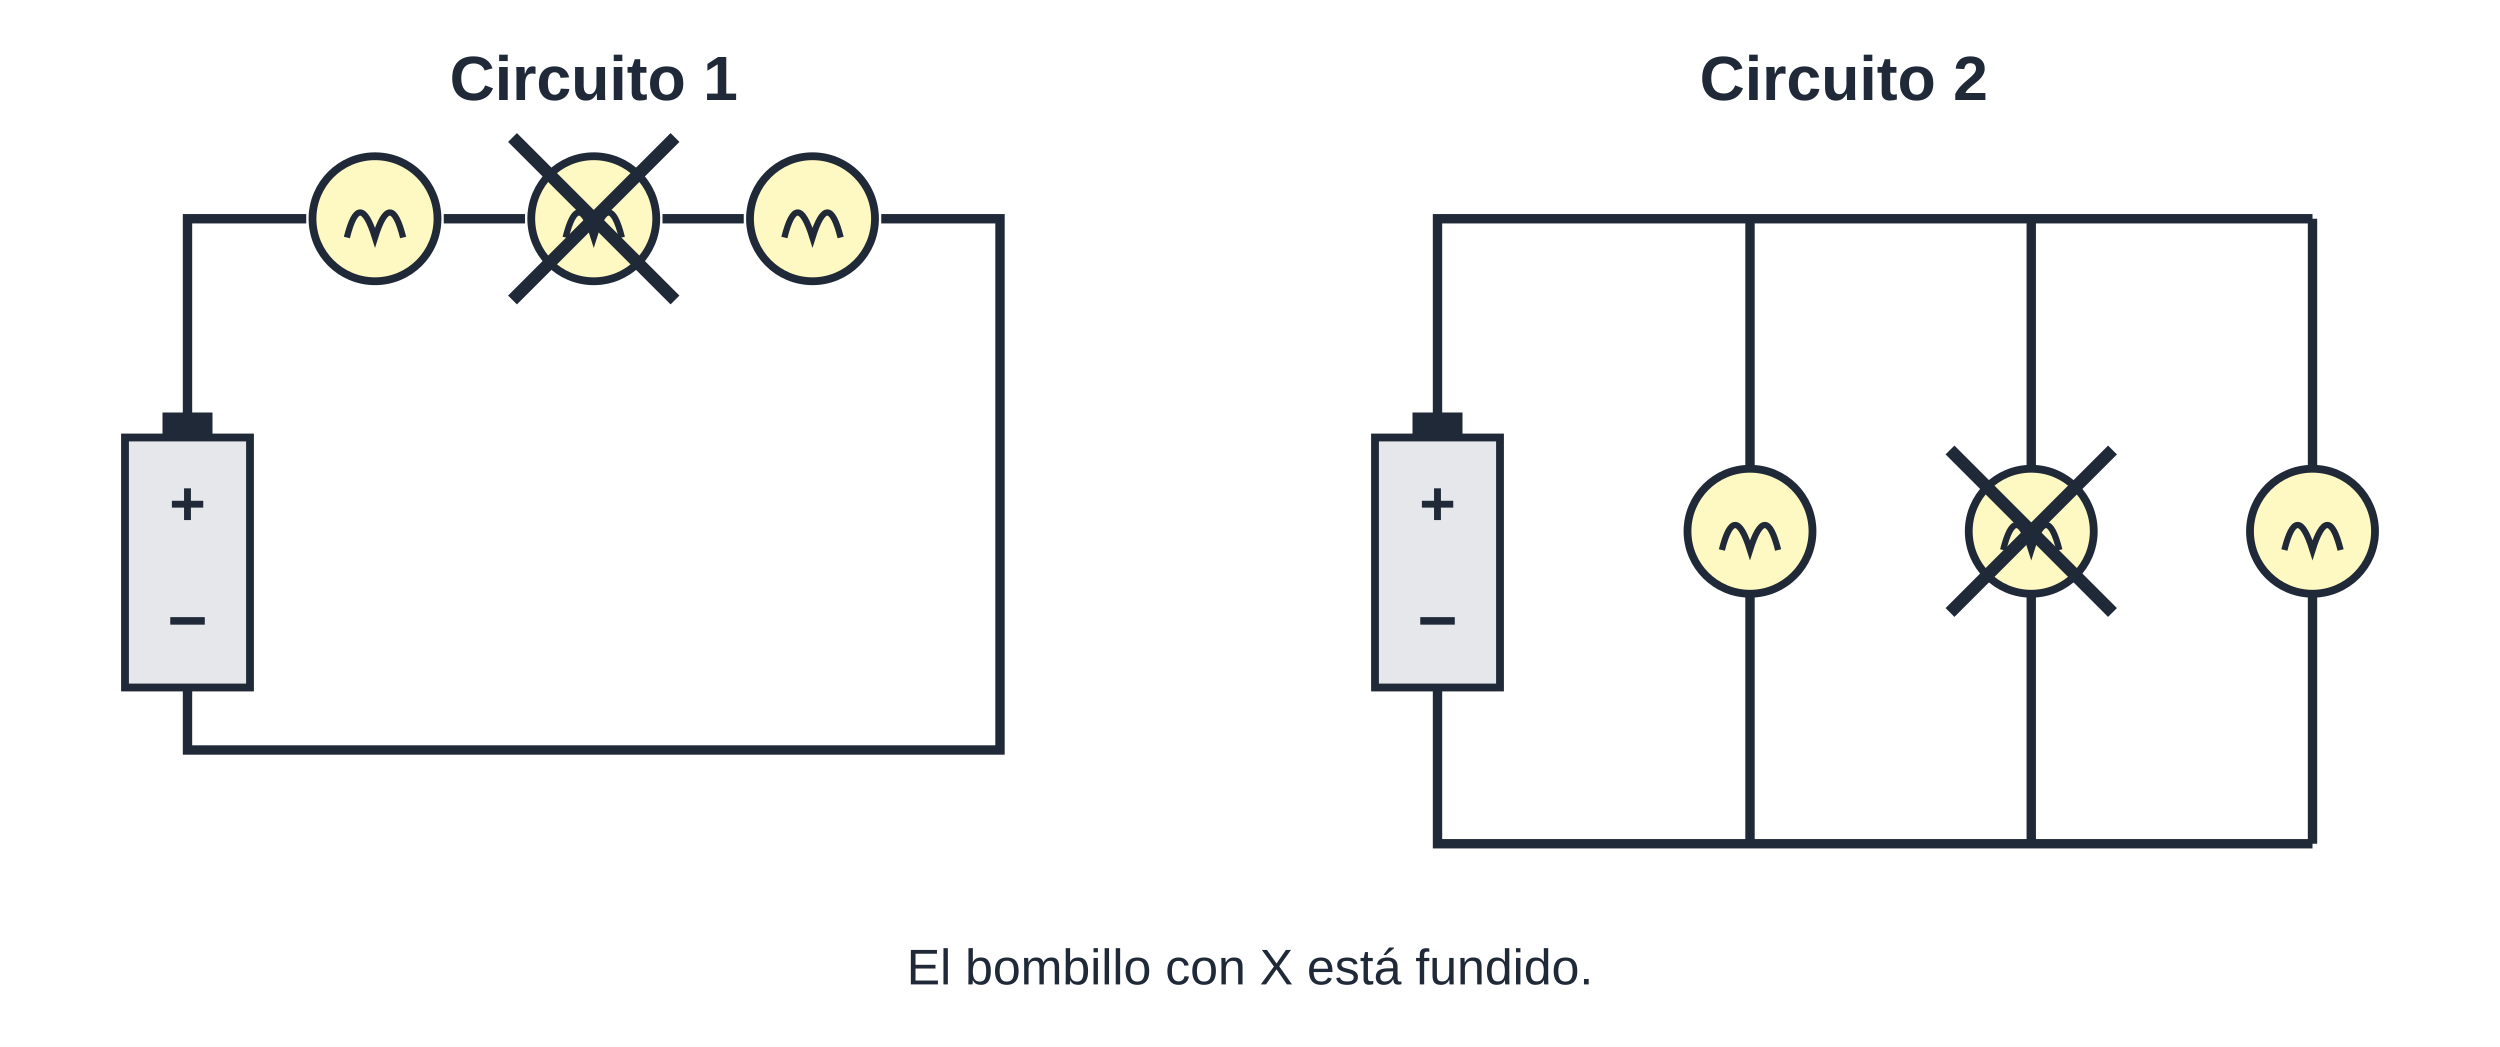
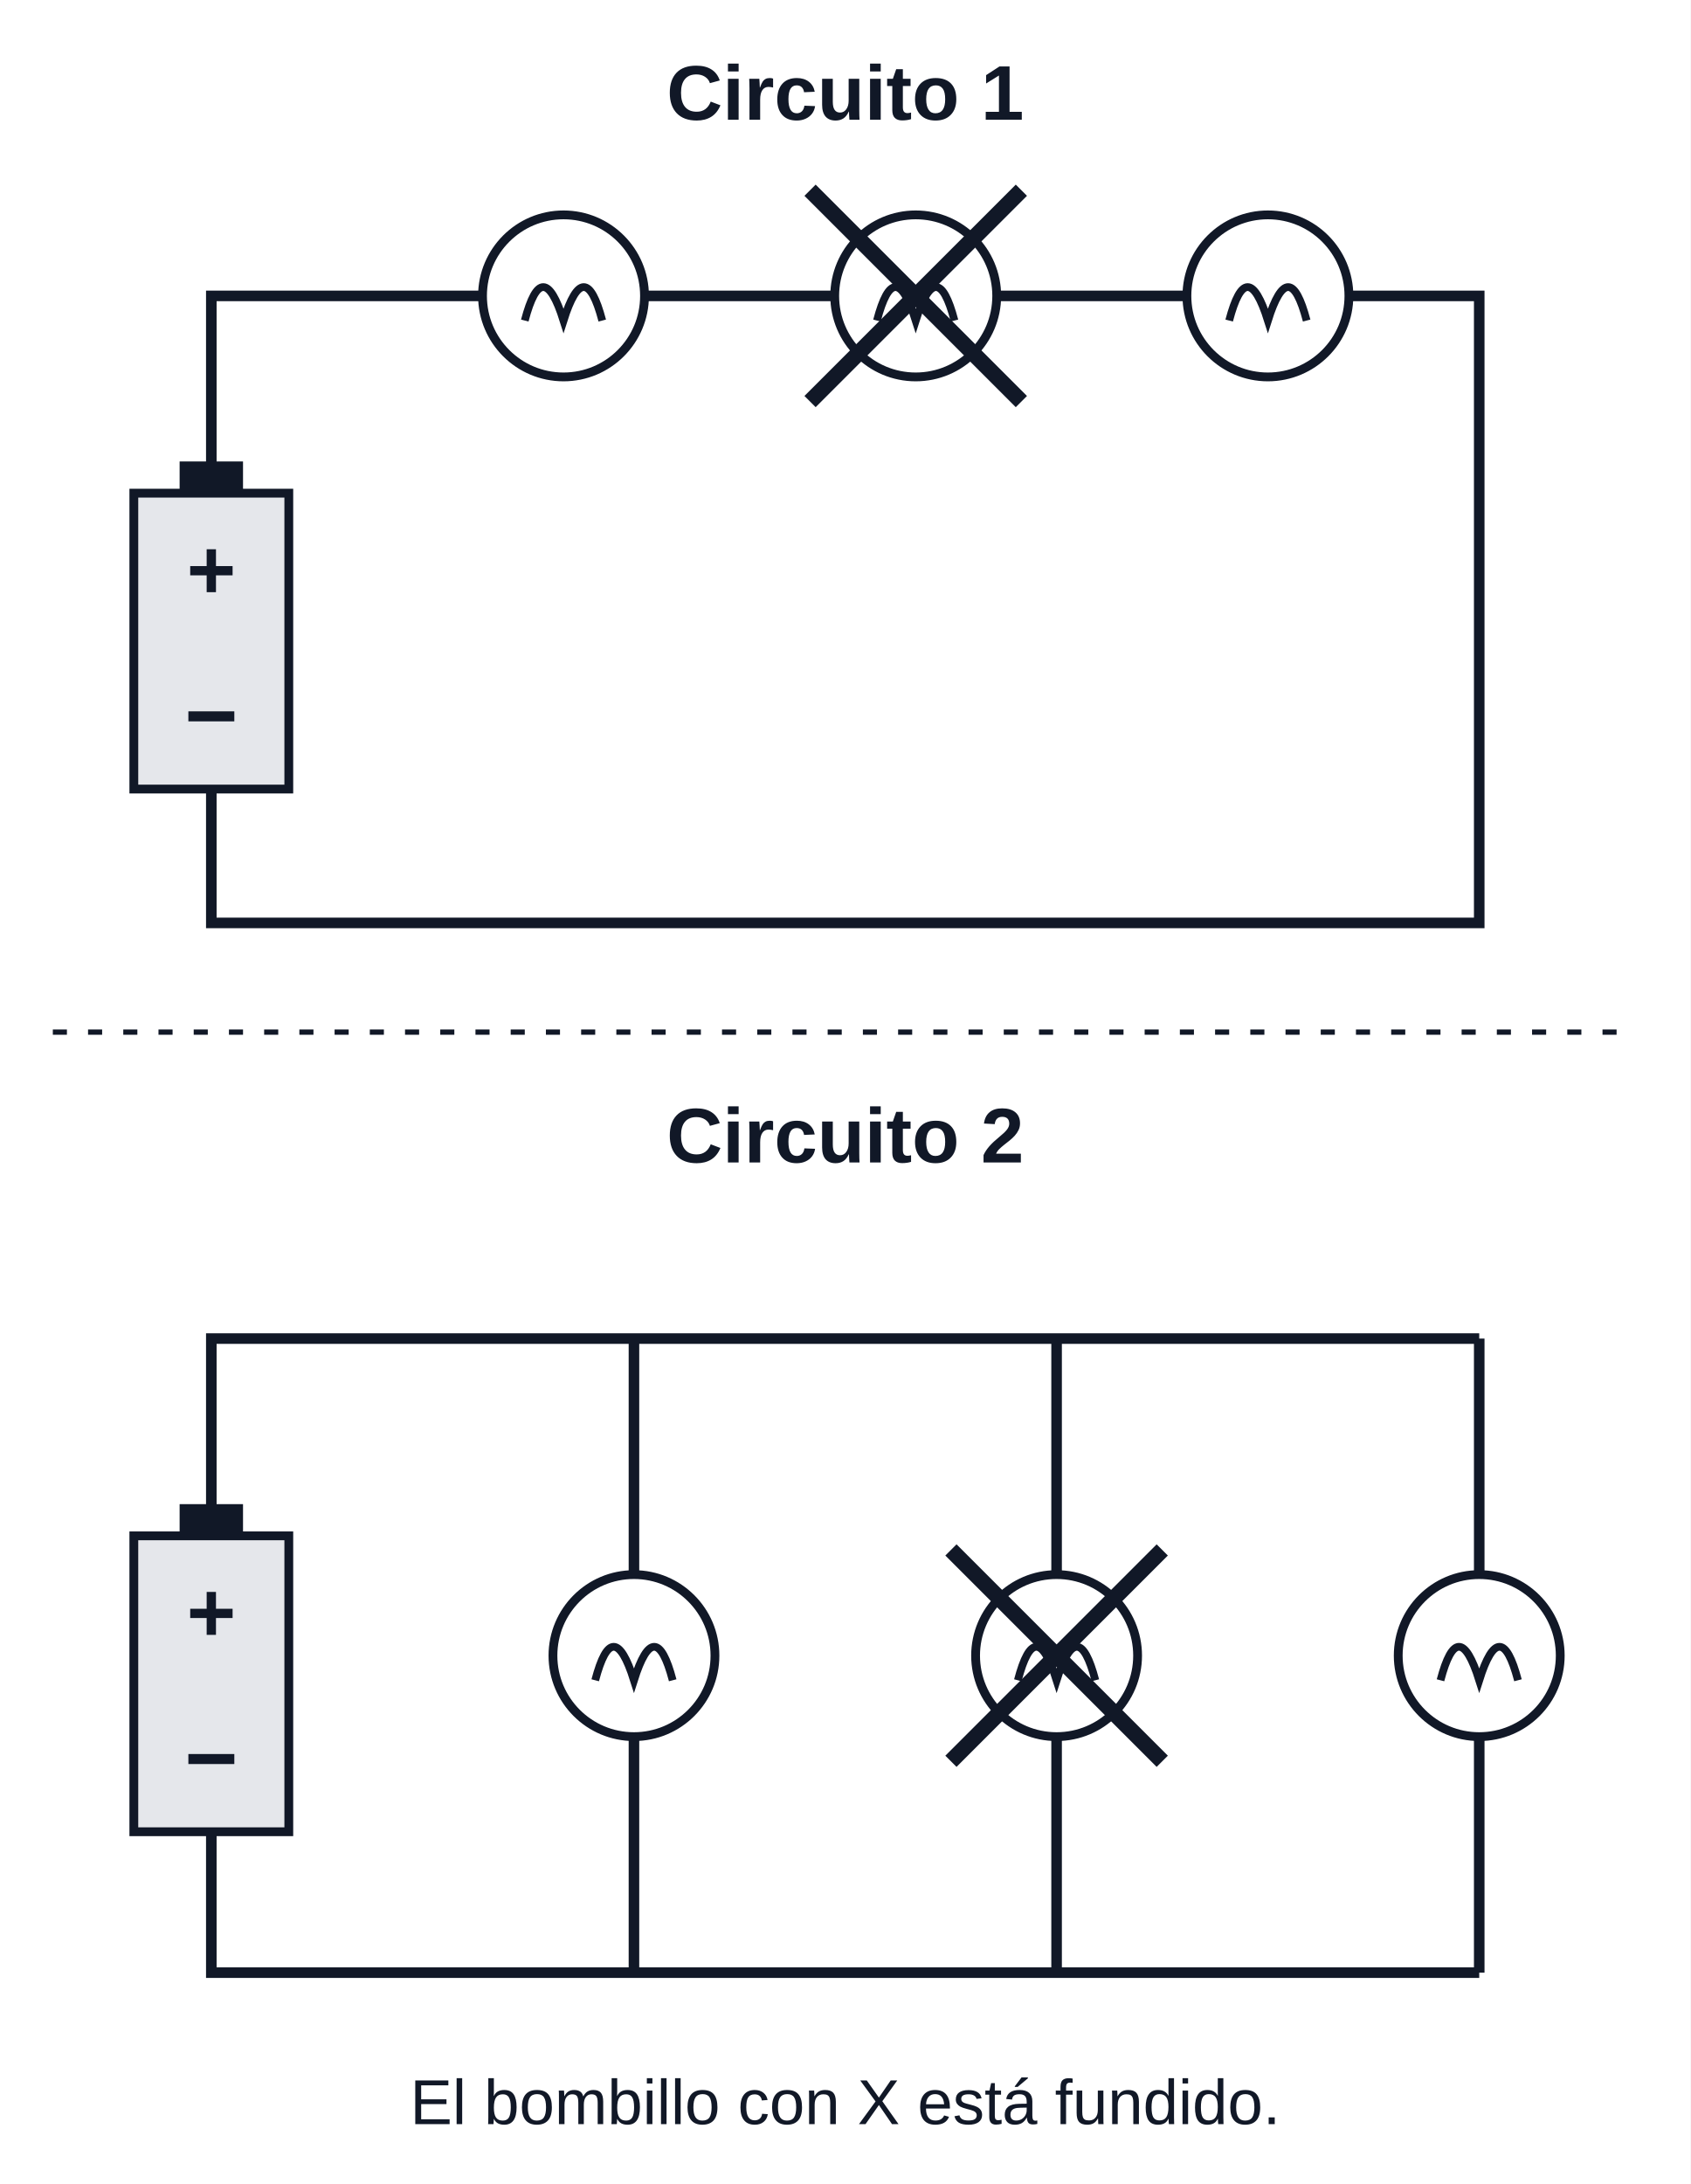
- <svg xmlns="http://www.w3.org/2000/svg" viewBox="0 0 800 335" width="800" height="335" role="img" font-family="Arial, Helvetica, sans-serif">
+ <svg xmlns="http://www.w3.org/2000/svg" viewBox="0 0 480 620" width="480" height="620" role="img" font-family="Arial, Helvetica, sans-serif">
  <defs>
-     <marker id="fl" viewBox="0 0 10 10" refX="9" refY="5" markerWidth="8" markerHeight="8" orient="auto-start-reverse">
-       <path d="M0,0 L10,5 L0,10 z" fill="#1f2937" />
+     <marker id="fl" viewBox="0 0 10 10" refX="9" refY="5" markerWidth="7" markerHeight="7" orient="auto-start-reverse">
+       <path d="M0,0 L10,5 L0,10 z" fill="#111827" />
    </marker>
  </defs>
-   <rect x="0" y="0" width="800" height="335" fill="#ffffff" />
-   <text x="190" y="32" font-size="20" text-anchor="middle" font-weight="bold" fill="#1f2937">Circuito 1</text>
-   <path d="M60,140 L60,70 L320,70 L320,240 L60,240 L60,220" stroke="#1f2937" stroke-width="3" fill="none" />
-   <rect x="40" y="140" width="40" height="80" fill="#e5e7eb" stroke="#1f2937" stroke-width="2.5" />
-   <rect x="52" y="132" width="16" height="8" fill="#1f2937" />
-   <text x="60" y="168" font-size="20" text-anchor="middle" font-weight="bold" fill="#1f2937">+</text>
-   <text x="60" y="206" font-size="22" text-anchor="middle" font-weight="bold" fill="#1f2937">−</text>
-   <rect x="98" y="60" width="44" height="20" fill="#ffffff" />
-   <circle cx="120" cy="70" r="20" fill="#fef9c3" stroke="#1f2937" stroke-width="2.5" />
-   <path d="M111,76 q4,-16 9,0 q5,-16 9,0" fill="none" stroke="#1f2937" stroke-width="2" />
-   <rect x="168" y="60" width="44" height="20" fill="#ffffff" />
-   <circle cx="190" cy="70" r="20" fill="#fef9c3" stroke="#1f2937" stroke-width="2.5" />
-   <path d="M181,76 q4,-16 9,0 q5,-16 9,0" fill="none" stroke="#1f2937" stroke-width="2" />
-   <line x1="164" y1="44" x2="216" y2="96" stroke="#1f2937" stroke-width="4" />
-   <line x1="216" y1="44" x2="164" y2="96" stroke="#1f2937" stroke-width="4" />
-   <rect x="238" y="60" width="44" height="20" fill="#ffffff" />
-   <circle cx="260" cy="70" r="20" fill="#fef9c3" stroke="#1f2937" stroke-width="2.5" />
-   <path d="M251,76 q4,-16 9,0 q5,-16 9,0" fill="none" stroke="#1f2937" stroke-width="2" />
-   <text x="590" y="32" font-size="20" text-anchor="middle" font-weight="bold" fill="#1f2937">Circuito 2</text>
-   <path d="M460,140 L460,70 L740,70 M460,220 L460,270 L740,270" stroke="#1f2937" stroke-width="3" fill="none" />
-   <rect x="440" y="140" width="40" height="80" fill="#e5e7eb" stroke="#1f2937" stroke-width="2.5" />
-   <rect x="452" y="132" width="16" height="8" fill="#1f2937" />
-   <text x="460" y="168" font-size="20" text-anchor="middle" font-weight="bold" fill="#1f2937">+</text>
-   <text x="460" y="206" font-size="22" text-anchor="middle" font-weight="bold" fill="#1f2937">−</text>
-   <line x1="560" y1="70" x2="560" y2="270" stroke="#1f2937" stroke-width="3" />
-   <rect x="538" y="150" width="44" height="40" fill="#ffffff" />
-   <circle cx="560" cy="170" r="20" fill="#fef9c3" stroke="#1f2937" stroke-width="2.5" />
-   <path d="M551,176 q4,-16 9,0 q5,-16 9,0" fill="none" stroke="#1f2937" stroke-width="2" />
-   <line x1="650" y1="70" x2="650" y2="270" stroke="#1f2937" stroke-width="3" />
-   <rect x="628" y="150" width="44" height="40" fill="#ffffff" />
-   <circle cx="650" cy="170" r="20" fill="#fef9c3" stroke="#1f2937" stroke-width="2.5" />
-   <path d="M641,176 q4,-16 9,0 q5,-16 9,0" fill="none" stroke="#1f2937" stroke-width="2" />
-   <line x1="624" y1="144" x2="676" y2="196" stroke="#1f2937" stroke-width="4" />
-   <line x1="676" y1="144" x2="624" y2="196" stroke="#1f2937" stroke-width="4" />
-   <line x1="740" y1="70" x2="740" y2="270" stroke="#1f2937" stroke-width="3" />
-   <rect x="718" y="150" width="44" height="40" fill="#ffffff" />
-   <circle cx="740" cy="170" r="20" fill="#fef9c3" stroke="#1f2937" stroke-width="2.5" />
-   <path d="M731,176 q4,-16 9,0 q5,-16 9,0" fill="none" stroke="#1f2937" stroke-width="2" />
-   <text x="400" y="315" font-size="16" text-anchor="middle" font-weight="normal" fill="#1f2937">El bombillo con X está fundido.</text>
+   <rect x="0" y="0" width="480" height="620" fill="#ffffff" />
+   <text x="240" y="34" font-size="22" text-anchor="middle" font-weight="bold" fill="#111827">Circuito 1</text>
+   <path d="M60,140 L60,84 L420,84 L420,262 L60,262 L60,224" stroke="#111827" stroke-width="3" fill="none" />
+   <rect x="38" y="140" width="44" height="84" fill="#e5e7eb" stroke="#111827" stroke-width="2.5" />
+   <rect x="51" y="131" width="18" height="9" fill="#111827" />
+   <text x="60" y="170" font-size="24" text-anchor="middle" font-weight="bold" fill="#111827">+</text>
+   <text x="60" y="212" font-size="26" text-anchor="middle" font-weight="bold" fill="#111827">−</text>
+   <circle cx="160" cy="84" r="23" fill="#ffffff" stroke="#111827" stroke-width="2.5" />
+   <path d="M149,91 q5,-19 11,0 q6,-19 11,0" fill="none" stroke="#111827" stroke-width="2.2" />
+   <circle cx="260" cy="84" r="23" fill="#ffffff" stroke="#111827" stroke-width="2.5" />
+   <path d="M249,91 q5,-19 11,0 q6,-19 11,0" fill="none" stroke="#111827" stroke-width="2.2" />
+   <line x1="230" y1="54" x2="290" y2="114" stroke="#111827" stroke-width="4.5" />
+   <line x1="290" y1="54" x2="230" y2="114" stroke="#111827" stroke-width="4.5" />
+   <circle cx="360" cy="84" r="23" fill="#ffffff" stroke="#111827" stroke-width="2.5" />
+   <path d="M349,91 q5,-19 11,0 q6,-19 11,0" fill="none" stroke="#111827" stroke-width="2.2" />
+   <line x1="15" y1="293" x2="465" y2="293" stroke="#111827" stroke-width="1.5" stroke-dasharray="4 6" />
+   <text x="240" y="330" font-size="22" text-anchor="middle" font-weight="bold" fill="#111827">Circuito 2</text>
+   <path d="M60,436 L60,380 L420,380 M60,520 L60,560 L420,560" stroke="#111827" stroke-width="3" fill="none" />
+   <rect x="38" y="436" width="44" height="84" fill="#e5e7eb" stroke="#111827" stroke-width="2.5" />
+   <rect x="51" y="427" width="18" height="9" fill="#111827" />
+   <text x="60" y="466" font-size="24" text-anchor="middle" font-weight="bold" fill="#111827">+</text>
+   <text x="60" y="508" font-size="26" text-anchor="middle" font-weight="bold" fill="#111827">−</text>
+   <line x1="180" y1="380" x2="180" y2="560" stroke="#111827" stroke-width="3" />
+   <circle cx="180" cy="470" r="23" fill="#ffffff" stroke="#111827" stroke-width="2.5" />
+   <path d="M169,477 q5,-19 11,0 q6,-19 11,0" fill="none" stroke="#111827" stroke-width="2.2" />
+   <line x1="300" y1="380" x2="300" y2="560" stroke="#111827" stroke-width="3" />
+   <circle cx="300" cy="470" r="23" fill="#ffffff" stroke="#111827" stroke-width="2.5" />
+   <path d="M289,477 q5,-19 11,0 q6,-19 11,0" fill="none" stroke="#111827" stroke-width="2.2" />
+   <line x1="270" y1="440" x2="330" y2="500" stroke="#111827" stroke-width="4.5" />
+   <line x1="330" y1="440" x2="270" y2="500" stroke="#111827" stroke-width="4.5" />
+   <line x1="420" y1="380" x2="420" y2="560" stroke="#111827" stroke-width="3" />
+   <circle cx="420" cy="470" r="23" fill="#ffffff" stroke="#111827" stroke-width="2.5" />
+   <path d="M409,477 q5,-19 11,0 q6,-19 11,0" fill="none" stroke="#111827" stroke-width="2.2" />
+   <text x="240" y="603" font-size="18" text-anchor="middle" font-weight="normal" fill="#111827">El bombillo con X está fundido.</text>
</svg>
